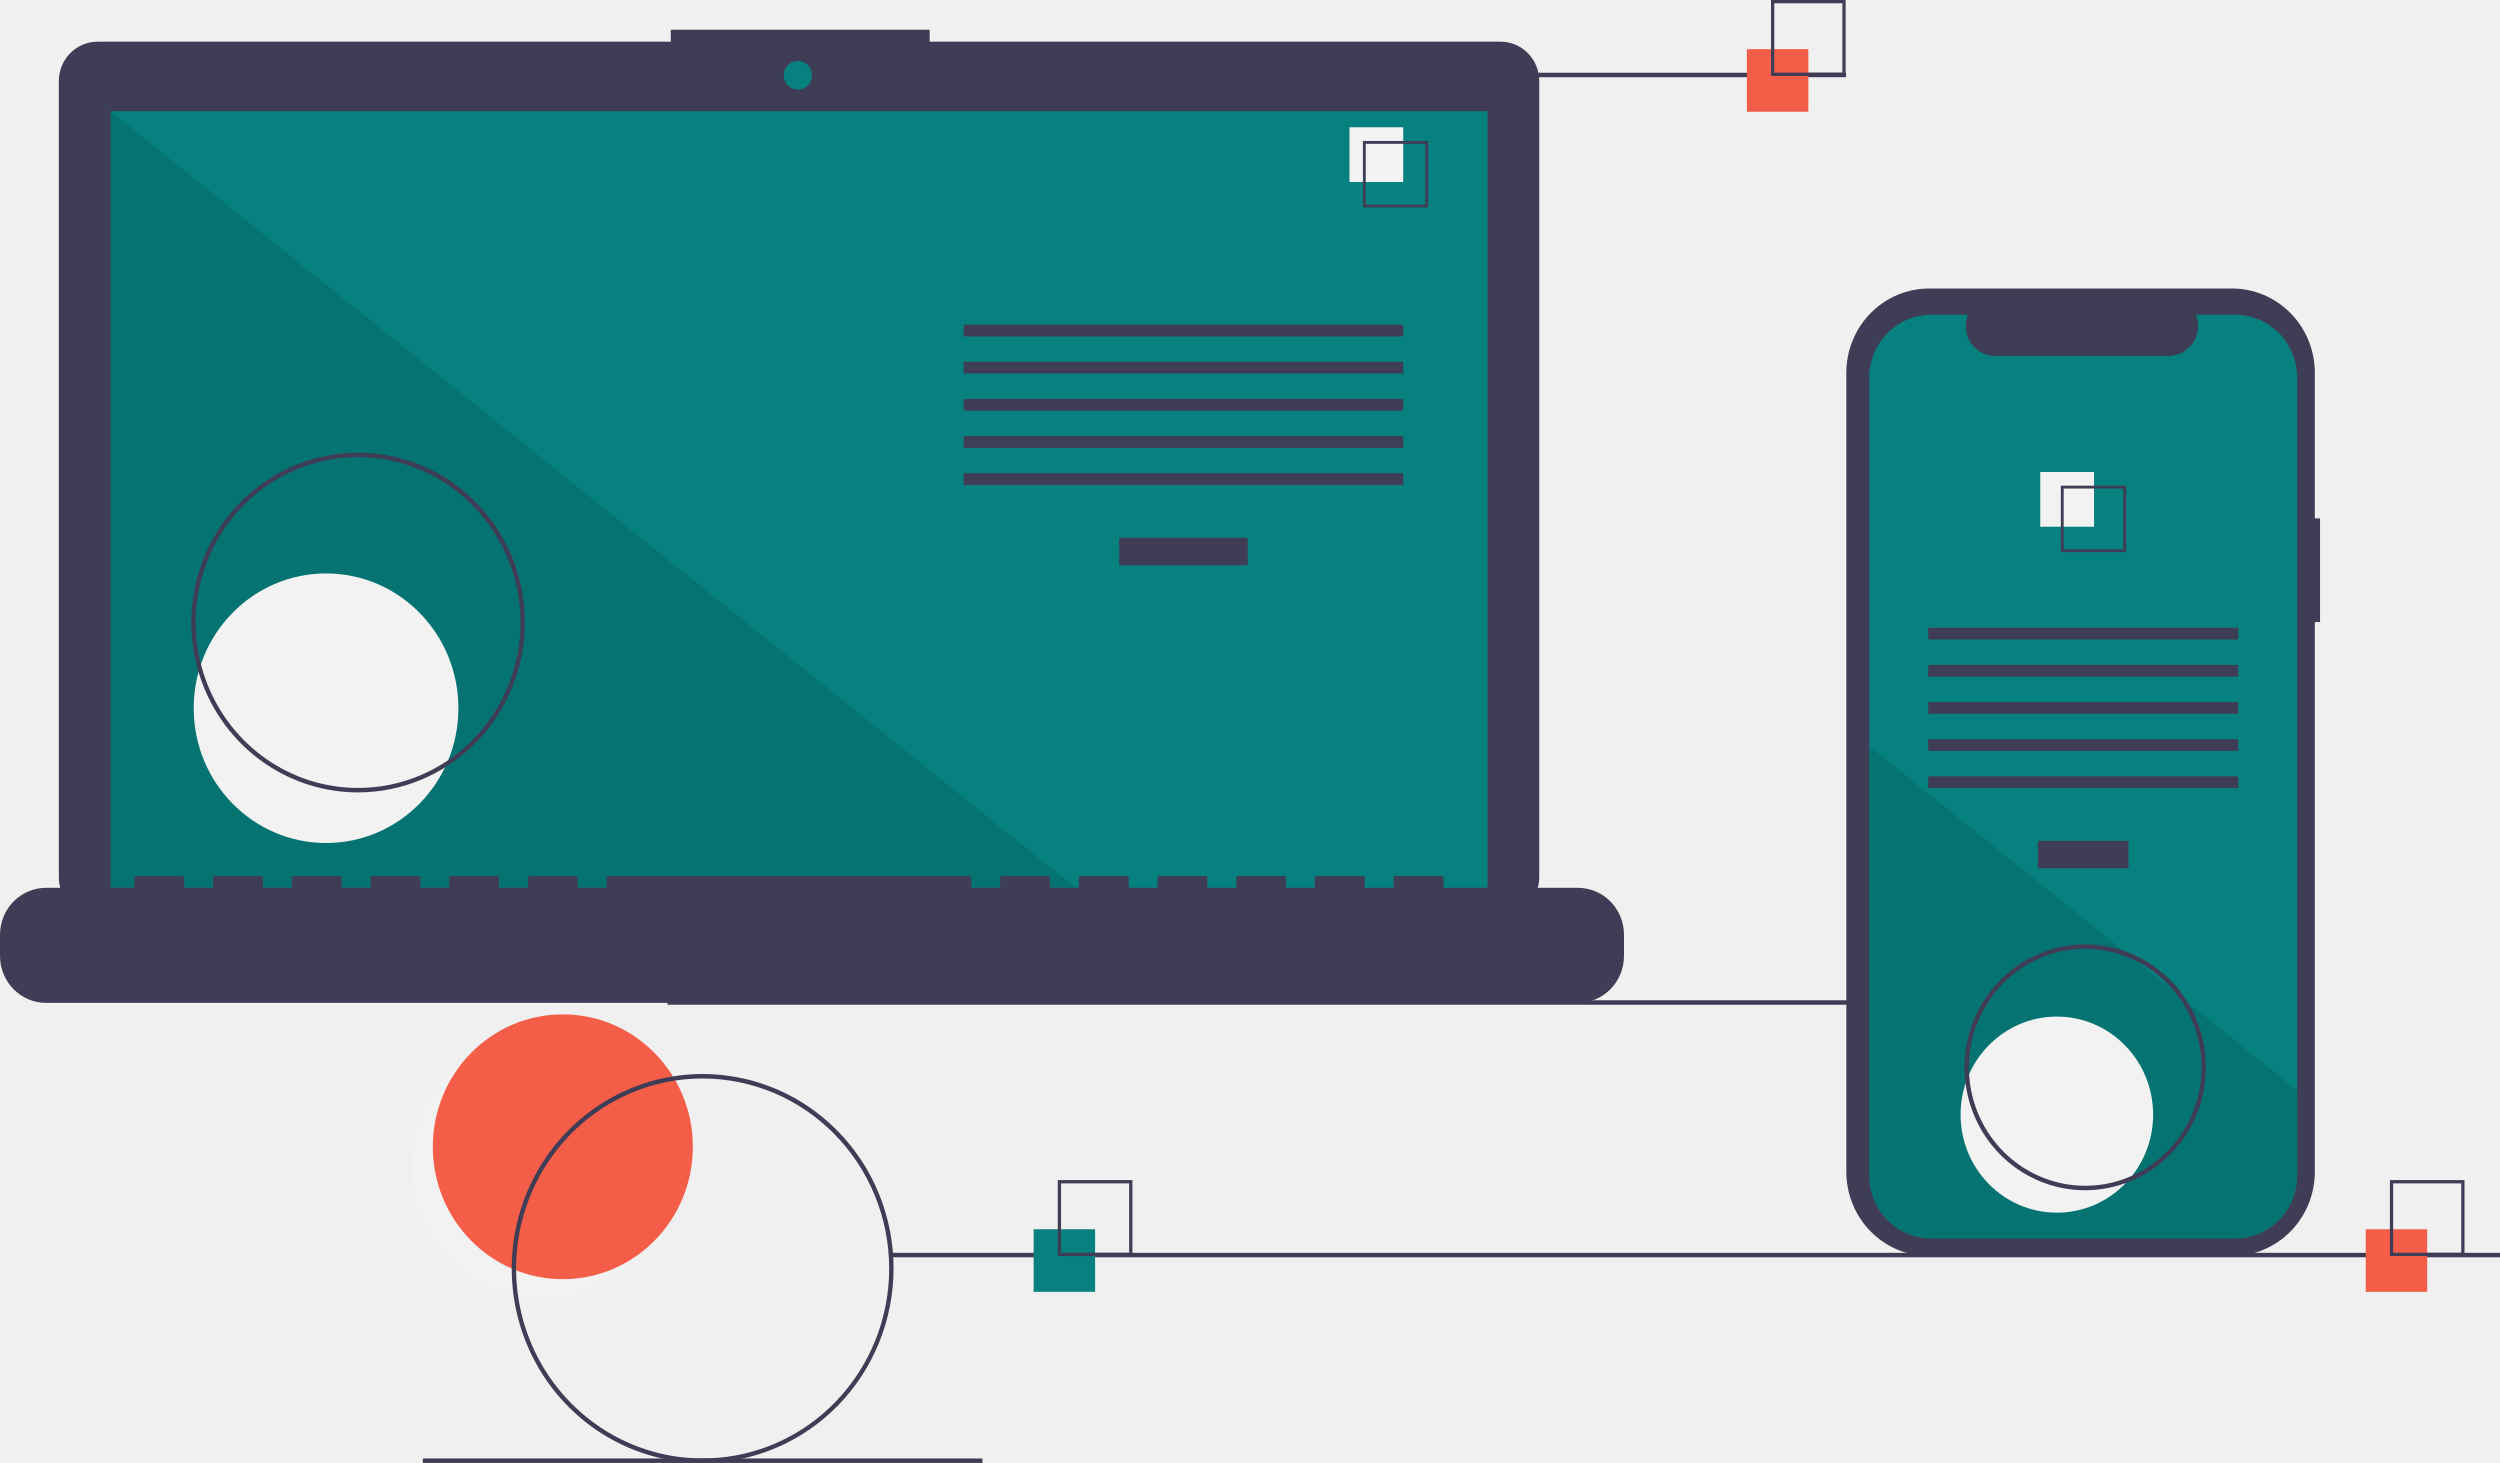
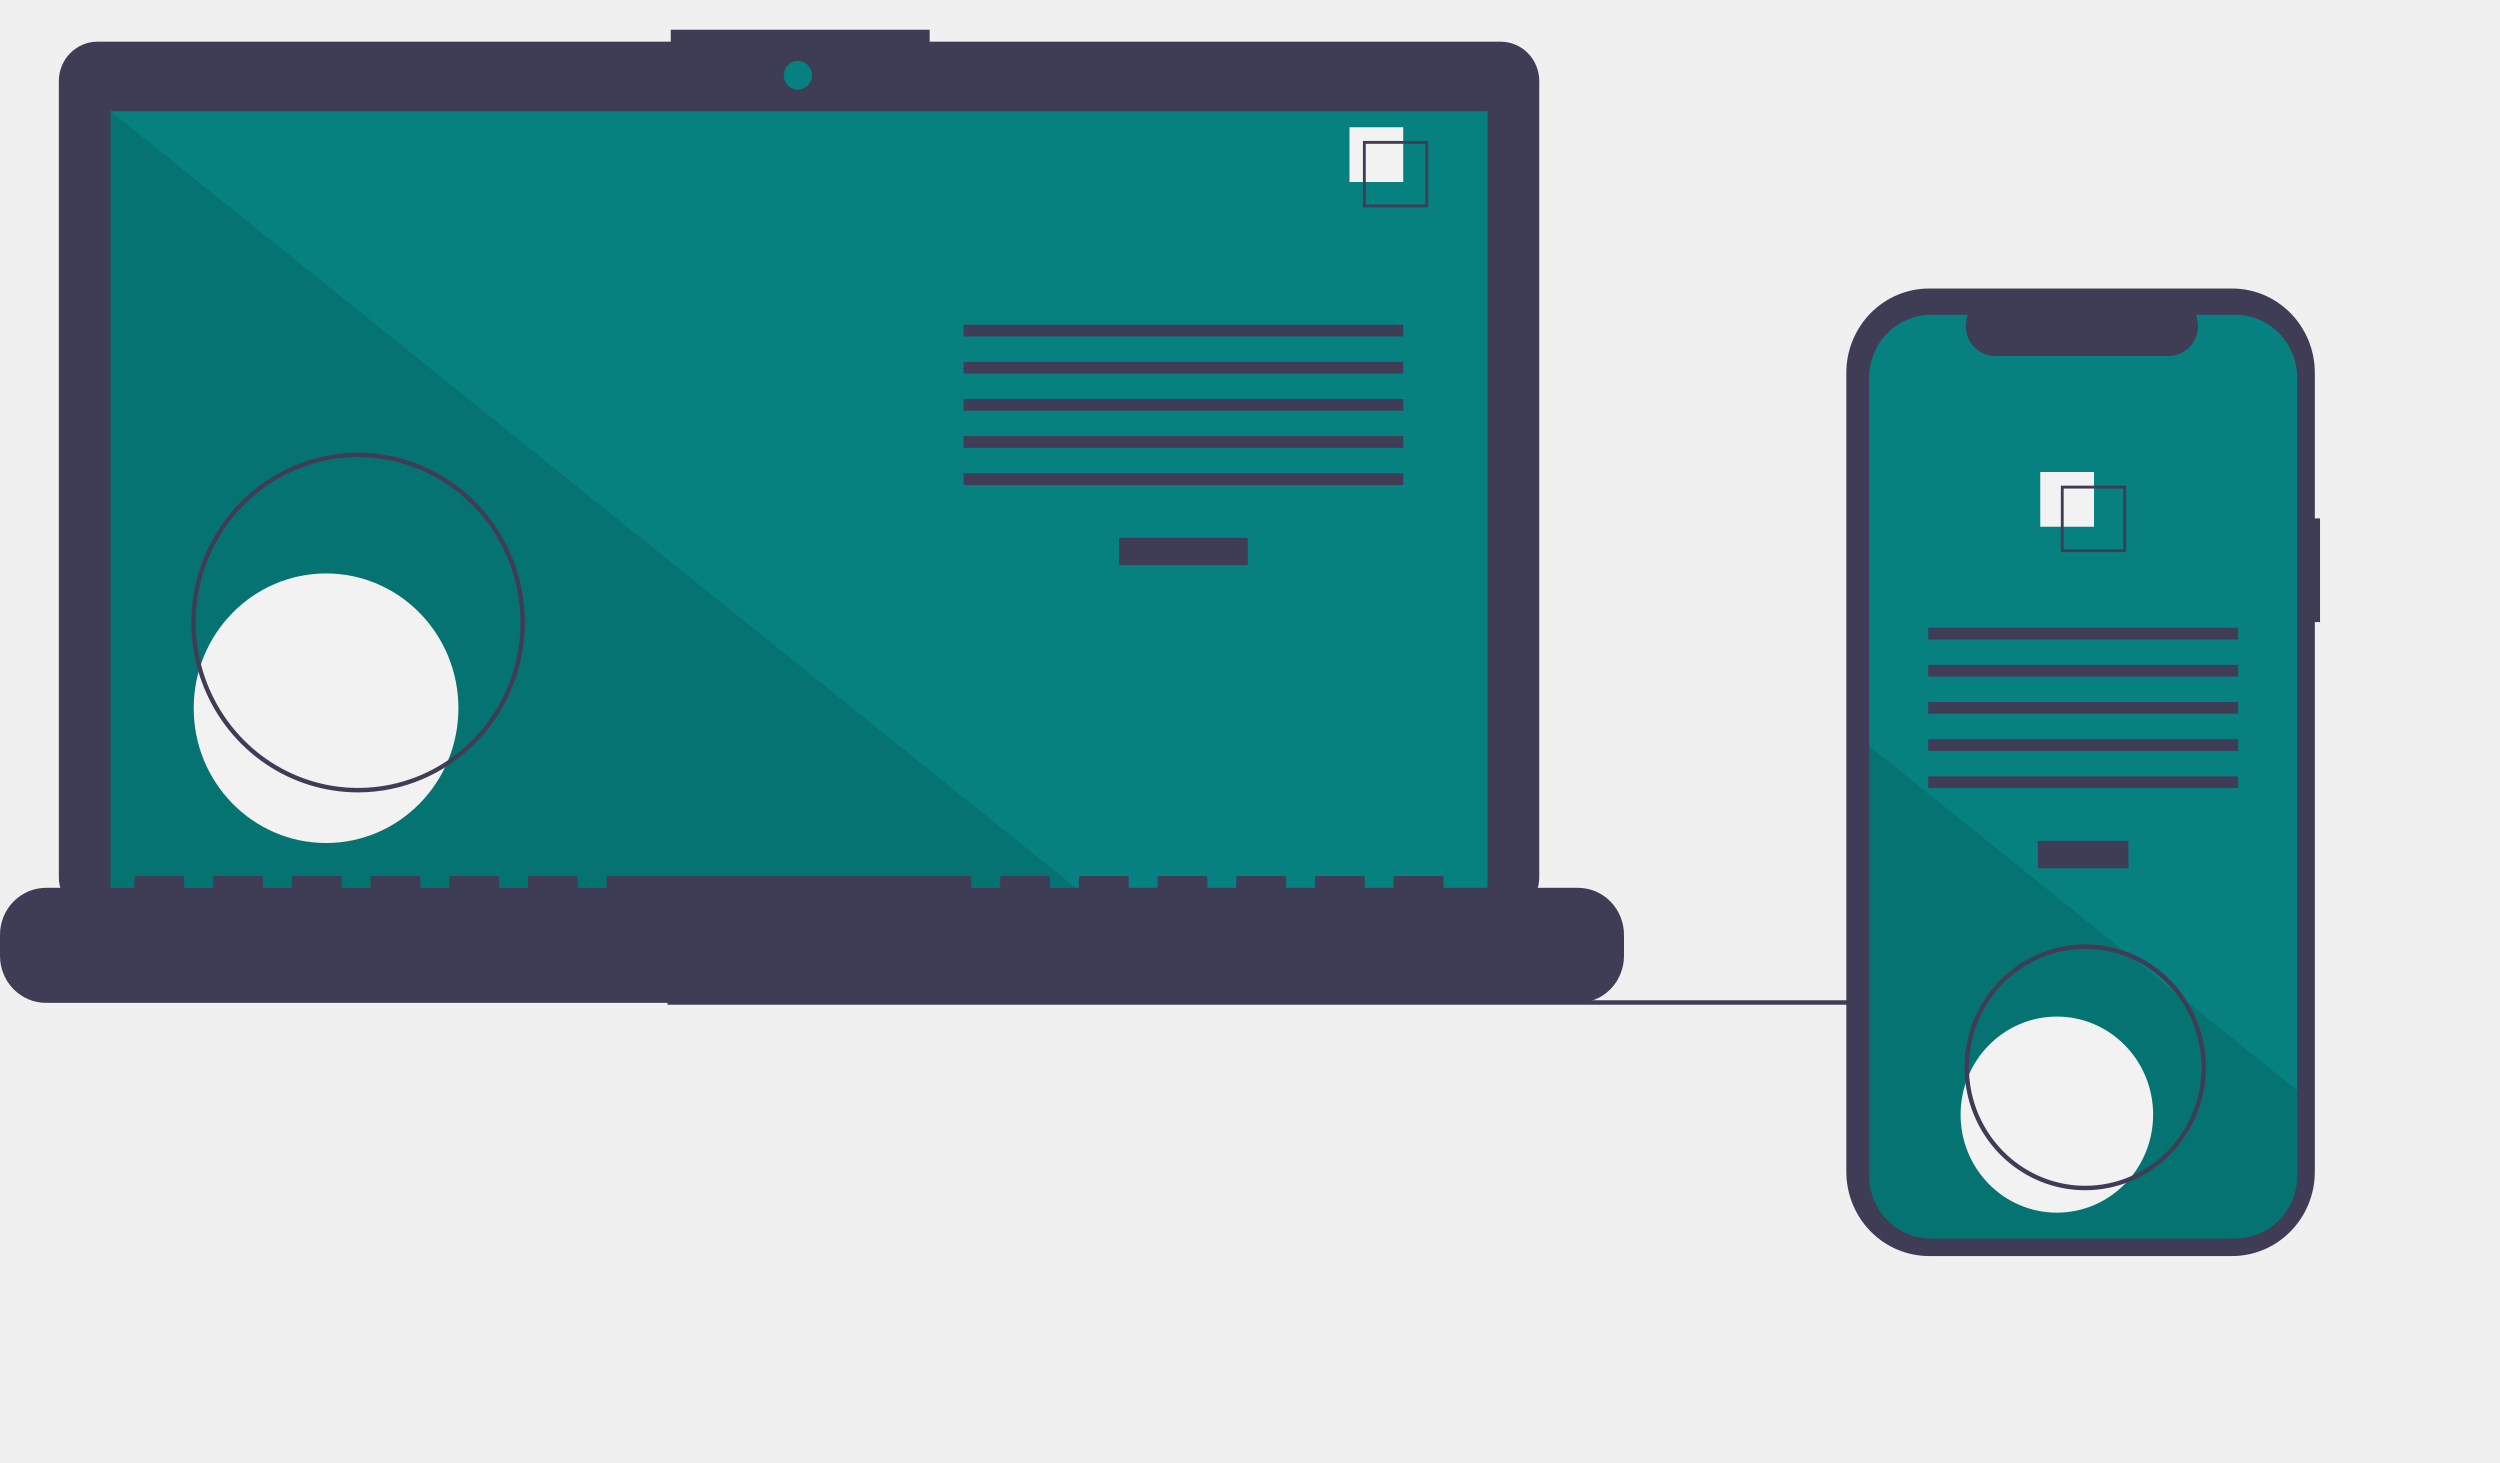
<svg xmlns="http://www.w3.org/2000/svg" width="728" height="426" viewBox="0 0 728 426" fill="none">
-   <g clip-path="url(#clip0_99_1298)">
-     <path d="M157.737 378.141C178.647 378.141 195.598 360.878 195.598 339.583C195.598 318.288 178.647 301.025 157.737 301.025C136.828 301.025 119.877 318.288 119.877 339.583C119.877 360.878 136.828 378.141 157.737 378.141Z" fill="#F2F2F2" />
-     <path d="M163.894 372.498C184.803 372.498 201.754 355.235 201.754 333.94C201.754 312.646 184.803 295.383 163.894 295.383C142.984 295.383 126.033 312.646 126.033 333.94C126.033 355.235 142.984 372.498 163.894 372.498Z" fill="#F45D48" />
-     <path d="M662.816 291.277H194.384V292.579H662.816V291.277Z" fill="#3F3D56" />
-     <path d="M436.986 12.139H270.721V8.65H195.331V12.139H28.381C26.904 12.139 25.441 12.436 24.077 13.011C22.712 13.587 21.473 14.431 20.428 15.494C19.384 16.558 18.556 17.82 17.99 19.21C17.425 20.6 17.134 22.089 17.134 23.593V255.455C17.134 258.493 18.319 261.406 20.428 263.554C22.537 265.702 25.398 266.909 28.381 266.909H436.986C439.968 266.909 442.829 265.702 444.938 263.554C447.047 261.406 448.232 258.493 448.232 255.455V23.593C448.232 22.089 447.941 20.6 447.376 19.21C446.811 17.82 445.982 16.558 444.938 15.494C443.894 14.431 442.654 13.587 441.289 13.011C439.925 12.436 438.462 12.139 436.986 12.139Z" fill="#3F3D56" />
-     <path d="M433.154 32.382H32.212V262.721H433.154V32.382Z" fill="#078080" />
-     <path d="M232.34 26.099C234.612 26.099 236.453 24.224 236.453 21.912C236.453 19.599 234.612 17.724 232.34 17.724C230.069 17.724 228.228 19.599 228.228 21.912C228.228 24.224 230.069 26.099 232.34 26.099Z" fill="#078080" />
-     <path opacity="0.1" d="M318.492 262.721H32.212V32.382L318.492 262.721Z" fill="black" />
-     <path d="M94.948 245.484C116.233 245.484 133.487 227.911 133.487 206.234C133.487 184.557 116.233 166.985 94.948 166.985C73.663 166.985 56.408 184.557 56.408 206.234C56.408 227.911 73.663 245.484 94.948 245.484Z" fill="#F2F2F2" />
-     <path d="M363.343 156.605H325.891V164.575H363.343V156.605Z" fill="#3F3D56" />
-     <path d="M408.621 94.553H280.613V97.969H408.621V94.553Z" fill="#3F3D56" />
-     <path d="M408.621 105.369H280.613V108.785H408.621V105.369Z" fill="#3F3D56" />
-     <path d="M408.621 116.186H280.613V119.601H408.621V116.186Z" fill="#3F3D56" />
-     <path d="M408.621 127.002H280.613V130.418H408.621V127.002Z" fill="#3F3D56" />
-     <path d="M408.621 137.819H280.613V141.234H408.621V137.819Z" fill="#3F3D56" />
-     <path d="M408.621 37.055H392.97V52.995H408.621V37.055Z" fill="#F2F2F2" />
-     <path d="M415.888 60.395H396.883V41.04H415.888V60.395ZM397.709 59.554H415.062V41.881H397.709V59.554Z" fill="#3F3D56" />
-     <path d="M459.49 258.533H420.36V255.661C420.36 255.587 420.346 255.513 420.318 255.444C420.29 255.375 420.249 255.312 420.197 255.259C420.145 255.206 420.083 255.164 420.015 255.136C419.947 255.107 419.875 255.092 419.801 255.092H406.386C406.312 255.092 406.239 255.107 406.172 255.136C406.104 255.164 406.042 255.206 405.99 255.259C405.938 255.312 405.897 255.375 405.869 255.444C405.841 255.513 405.827 255.587 405.827 255.661V258.533H397.442V255.661C397.442 255.587 397.427 255.513 397.399 255.444C397.371 255.375 397.33 255.312 397.278 255.259C397.226 255.206 397.164 255.164 397.097 255.136C397.029 255.107 396.956 255.092 396.883 255.092H383.467C383.394 255.092 383.321 255.107 383.253 255.136C383.185 255.164 383.124 255.206 383.072 255.259C383.02 255.312 382.979 255.375 382.951 255.444C382.922 255.513 382.908 255.587 382.908 255.661V258.533H374.523V255.661C374.523 255.587 374.509 255.513 374.481 255.444C374.453 255.375 374.411 255.312 374.359 255.259C374.308 255.206 374.246 255.164 374.178 255.136C374.11 255.107 374.038 255.092 373.964 255.092H360.548C360.475 255.092 360.402 255.107 360.335 255.136C360.267 255.164 360.205 255.206 360.153 255.259C360.101 255.312 360.06 255.375 360.032 255.444C360.004 255.513 359.989 255.587 359.989 255.661V258.533H351.605V255.661C351.605 255.587 351.59 255.513 351.562 255.444C351.534 255.375 351.493 255.312 351.441 255.259C351.389 255.206 351.327 255.164 351.259 255.136C351.192 255.107 351.119 255.092 351.046 255.092H337.63C337.556 255.092 337.484 255.107 337.416 255.136C337.348 255.164 337.286 255.206 337.235 255.259C337.183 255.312 337.141 255.375 337.113 255.444C337.085 255.513 337.071 255.587 337.071 255.661V258.533H328.686V255.661C328.686 255.587 328.672 255.513 328.643 255.444C328.615 255.375 328.574 255.312 328.522 255.259C328.47 255.206 328.409 255.164 328.341 255.136C328.273 255.107 328.2 255.092 328.127 255.092H314.711C314.638 255.092 314.565 255.107 314.497 255.136C314.43 255.164 314.368 255.206 314.316 255.259C314.264 255.312 314.223 255.375 314.195 255.444C314.167 255.513 314.152 255.587 314.152 255.661V258.533H305.767V255.661C305.767 255.587 305.753 255.513 305.725 255.444C305.697 255.375 305.656 255.312 305.604 255.259C305.552 255.206 305.49 255.164 305.422 255.136C305.355 255.107 305.282 255.092 305.208 255.092H291.793C291.719 255.092 291.647 255.107 291.579 255.136C291.511 255.164 291.449 255.206 291.397 255.259C291.345 255.312 291.304 255.375 291.276 255.444C291.248 255.513 291.234 255.587 291.234 255.661V258.533H282.849V255.661C282.849 255.587 282.834 255.513 282.806 255.444C282.778 255.375 282.737 255.312 282.685 255.259C282.633 255.206 282.572 255.164 282.504 255.136C282.436 255.107 282.363 255.092 282.29 255.092H177.2C177.126 255.092 177.054 255.107 176.986 255.136C176.918 255.164 176.856 255.206 176.804 255.259C176.753 255.312 176.711 255.375 176.683 255.444C176.655 255.513 176.641 255.587 176.641 255.661V258.533H168.256V255.661C168.256 255.587 168.241 255.513 168.213 255.444C168.185 255.375 168.144 255.312 168.092 255.259C168.04 255.206 167.979 255.164 167.911 255.136C167.843 255.107 167.77 255.092 167.697 255.092H154.281C154.208 255.092 154.135 255.107 154.067 255.136C153.999 255.164 153.938 255.206 153.886 255.259C153.834 255.312 153.793 255.375 153.765 255.444C153.737 255.513 153.722 255.587 153.722 255.661V258.533H145.337V255.661C145.337 255.587 145.323 255.513 145.295 255.444C145.267 255.375 145.226 255.312 145.174 255.259C145.122 255.206 145.06 255.164 144.992 255.136C144.924 255.107 144.852 255.092 144.778 255.092H131.363C131.289 255.092 131.216 255.107 131.149 255.136C131.081 255.164 131.019 255.206 130.967 255.259C130.915 255.312 130.874 255.375 130.846 255.444C130.818 255.513 130.804 255.587 130.804 255.661V258.533H122.419V255.661C122.419 255.587 122.404 255.513 122.376 255.444C122.348 255.375 122.307 255.312 122.255 255.259C122.203 255.206 122.142 255.164 122.074 255.136C122.006 255.107 121.933 255.092 121.86 255.092H108.444C108.371 255.092 108.298 255.107 108.23 255.136C108.162 255.164 108.101 255.206 108.049 255.259C107.997 255.312 107.956 255.375 107.928 255.444C107.899 255.513 107.885 255.587 107.885 255.661V258.533H99.5V255.661C99.5 255.587 99.486 255.513 99.458 255.444C99.43 255.375 99.388 255.312 99.337 255.259C99.285 255.206 99.223 255.164 99.155 255.136C99.087 255.107 99.015 255.092 98.941 255.092H85.525C85.452 255.092 85.379 255.107 85.311 255.136C85.244 255.164 85.182 255.206 85.13 255.259C85.078 255.312 85.037 255.375 85.009 255.444C84.981 255.513 84.966 255.587 84.966 255.661V258.533H76.582V255.661C76.582 255.587 76.567 255.513 76.539 255.444C76.511 255.375 76.47 255.312 76.418 255.259C76.366 255.206 76.304 255.164 76.237 255.136C76.169 255.107 76.096 255.092 76.023 255.092H62.607C62.533 255.092 62.461 255.107 62.393 255.136C62.325 255.164 62.264 255.206 62.212 255.259C62.16 255.312 62.118 255.375 62.09 255.444C62.062 255.513 62.048 255.587 62.048 255.661V258.533H53.663V255.661C53.663 255.587 53.649 255.513 53.62 255.444C53.592 255.375 53.551 255.312 53.499 255.259C53.447 255.206 53.386 255.164 53.318 255.136C53.25 255.107 53.177 255.092 53.104 255.092H39.688C39.615 255.092 39.542 255.107 39.474 255.136C39.407 255.164 39.345 255.206 39.293 255.259C39.241 255.312 39.2 255.375 39.172 255.444C39.144 255.513 39.129 255.587 39.129 255.661V258.533H13.416C9.858 258.533 6.445 259.972 3.929 262.534C1.413 265.097 3.38979e-06 268.572 0 272.196V278.374C1.01694e-05 281.997 1.413 285.472 3.929 288.035C6.445 290.597 9.858 292.036 13.416 292.036H459.49C463.048 292.036 466.46 290.597 468.976 288.035C471.492 285.472 472.905 281.997 472.905 278.374V272.196C472.905 268.572 471.492 265.097 468.976 262.534C466.46 259.972 463.048 258.533 459.49 258.533Z" fill="#3F3D56" />
-     <path d="M104.276 230.749C94.671 230.749 85.28 227.848 77.293 222.413C69.306 216.978 63.081 209.253 59.405 200.215C55.729 191.176 54.767 181.231 56.641 171.636C58.515 162.041 63.141 153.227 69.933 146.31C76.726 139.392 85.38 134.681 94.801 132.773C104.223 130.864 113.988 131.844 122.863 135.587C131.738 139.331 139.323 145.671 144.66 153.805C149.997 161.94 152.845 171.503 152.845 181.286C152.831 194.4 147.709 206.972 138.604 216.245C129.498 225.518 117.153 230.734 104.276 230.749ZM104.276 133.124C94.923 133.124 85.78 135.949 78.003 141.241C70.226 146.533 64.165 154.055 60.586 162.855C57.006 171.655 56.07 181.339 57.895 190.682C59.719 200.024 64.223 208.606 70.837 215.341C77.451 222.077 85.877 226.664 95.05 228.522C104.224 230.381 113.733 229.427 122.374 225.782C131.015 222.136 138.401 215.963 143.597 208.043C148.793 200.123 151.567 190.811 151.567 181.286C151.553 168.517 146.566 156.275 137.7 147.246C128.835 138.217 116.814 133.138 104.276 133.124Z" fill="#3F3D56" />
-     <path d="M537.56 21.18H374.599V22.482H537.56V21.18Z" fill="#3F3D56" />
-     <path d="M728 364.822H259.568V366.123H728V364.822Z" fill="#3F3D56" />
-     <path d="M286.089 424.698H123.129V426H286.089V424.698Z" fill="#3F3D56" />
-     <path d="M318.892 357.959H300.998V376.183H318.892V357.959Z" fill="#078080" />
-     <path d="M329.756 365.77H308.028V343.641H329.756V365.77ZM308.972 364.807H328.811V344.603H308.972V364.807Z" fill="#3F3D56" />
-     <path d="M526.587 14.318H508.693V32.542H526.587V14.318Z" fill="#F45D48" />
-     <path d="M537.45 22.128H515.722V0H537.45V22.128ZM516.667 21.166H536.506V0.962H516.667V21.166Z" fill="#3F3D56" />
-     <path d="M706.802 357.959H688.908V376.183H706.802V357.959Z" fill="#F45D48" />
-     <path d="M717.666 365.77H695.938V343.641H717.666V365.77ZM696.882 364.807H716.721V344.603H696.882V364.807Z" fill="#3F3D56" />
-     <path d="M675.597 150.967H674.077V108.557C674.077 105.334 673.454 102.142 672.243 99.164C671.031 96.186 669.256 93.48 667.018 91.201C664.78 88.922 662.123 87.114 659.199 85.88C656.275 84.647 653.141 84.012 649.976 84.012H561.751C558.586 84.012 555.452 84.647 552.528 85.88C549.604 87.114 546.947 88.922 544.709 91.201C542.471 93.48 540.695 96.186 539.484 99.164C538.273 102.142 537.65 105.334 537.65 108.557V341.219C537.65 344.442 538.273 347.634 539.484 350.612C540.695 353.59 542.471 356.296 544.709 358.575C546.947 360.854 549.604 362.662 552.528 363.896C555.452 365.129 558.586 365.764 561.751 365.764H649.976C653.141 365.764 656.275 365.129 659.199 363.896C662.123 362.662 664.78 360.854 667.018 358.575C669.256 356.296 671.031 353.59 672.243 350.612C673.454 347.634 674.077 344.442 674.077 341.219V181.154H675.597V150.967Z" fill="#3F3D56" />
-     <path d="M668.945 110V342.322C668.946 347.184 667.05 351.846 663.675 355.285C660.3 358.723 655.722 360.655 650.949 360.656H562.298C557.525 360.655 552.947 358.723 549.572 355.285C546.197 351.846 544.301 347.184 544.302 342.322V110C544.303 105.139 546.199 100.478 549.574 97.041C552.949 93.604 557.526 91.673 562.298 91.672H573.054C572.524 92.995 572.322 94.429 572.466 95.849C572.609 97.27 573.093 98.633 573.875 99.818C574.658 101.003 575.714 101.974 576.951 102.645C578.189 103.316 579.57 103.667 580.972 103.667H631.515C632.917 103.667 634.298 103.316 635.535 102.645C636.773 101.974 637.829 101.003 638.611 99.818C639.393 98.633 639.877 97.27 640.021 95.849C640.164 94.429 639.962 92.995 639.433 91.672H650.949C655.721 91.673 660.298 93.604 663.673 97.041C667.048 100.478 668.944 105.139 668.945 110Z" fill="#078080" />
-     <path d="M619.828 244.856H593.419V252.826H619.828V244.856Z" fill="#3F3D56" />
-     <path d="M651.754 182.803H561.493V186.219H651.754V182.803Z" fill="#3F3D56" />
-     <path d="M651.754 193.62H561.493V197.036H651.754V193.62Z" fill="#3F3D56" />
-     <path d="M651.754 204.436H561.493V207.852H651.754V204.436Z" fill="#3F3D56" />
-     <path d="M651.754 215.253H561.493V218.669H651.754V215.253Z" fill="#3F3D56" />
-     <path d="M651.754 226.069H561.493V229.485H651.754V226.069Z" fill="#3F3D56" />
-     <path d="M609.776 137.443H594.125V153.383H609.776V137.443Z" fill="#F2F2F2" />
-     <path d="M600.116 141.429V160.785H619.122V141.429H600.116ZM618.298 159.945H600.941V142.268H618.298V159.945Z" fill="#3F3D56" />
-     <path opacity="0.1" d="M668.945 317.512V342.322C668.946 347.184 667.05 351.847 663.675 355.285C660.3 358.723 655.722 360.655 650.949 360.656H562.298C557.525 360.655 552.947 358.723 549.572 355.285C546.197 351.847 544.301 347.184 544.302 342.322V217.225L618.989 277.317L620.267 278.345L634.161 289.52L635.458 290.568L668.945 317.512Z" fill="black" />
-     <path d="M598.955 353.127C614.437 353.127 626.989 340.344 626.989 324.576C626.989 308.808 614.437 296.025 598.955 296.025C583.472 296.025 570.92 308.808 570.92 324.576C570.92 340.344 583.472 353.127 598.955 353.127Z" fill="#F2F2F2" />
-     <path d="M204.609 426C193.613 426 182.863 422.679 173.72 416.457C164.577 410.236 157.451 401.392 153.243 391.046C149.035 380.699 147.934 369.315 150.079 358.331C152.224 347.347 157.52 337.258 165.295 329.339C173.071 321.42 182.977 316.027 193.762 313.843C204.547 311.658 215.726 312.779 225.886 317.065C236.045 321.35 244.728 328.608 250.837 337.919C256.947 347.231 260.207 358.178 260.207 369.377C260.191 384.389 254.328 398.782 243.905 409.397C233.482 420.012 219.35 425.983 204.609 426ZM204.609 314.056C193.866 314.056 183.363 317.301 174.43 323.38C165.497 329.458 158.535 338.098 154.424 348.207C150.312 358.316 149.237 369.439 151.333 380.17C153.429 390.901 158.602 400.758 166.199 408.495C173.796 416.232 183.475 421.501 194.012 423.635C204.549 425.77 215.471 424.674 225.397 420.487C235.322 416.3 243.806 409.21 249.775 400.112C255.743 391.015 258.929 380.319 258.929 369.377C258.913 354.71 253.185 340.649 243.001 330.278C232.818 319.907 219.011 314.073 204.609 314.056Z" fill="#3F3D56" />
-     <path d="M607.218 346.598C600.266 346.598 593.47 344.499 587.69 340.565C581.91 336.632 577.405 331.041 574.745 324.501C572.085 317.96 571.389 310.762 572.745 303.819C574.101 296.875 577.448 290.497 582.364 285.491C587.28 280.484 593.542 277.075 600.361 275.694C607.179 274.313 614.246 275.022 620.668 277.731C627.091 280.44 632.58 285.028 636.443 290.915C640.305 296.802 642.366 303.722 642.366 310.802C642.356 320.292 638.649 329.391 632.06 336.102C625.47 342.813 616.536 346.587 607.218 346.598ZM607.218 276.308C600.519 276.308 593.97 278.331 588.4 282.121C582.83 285.911 578.489 291.299 575.926 297.602C573.362 303.905 572.691 310.84 573.998 317.532C575.305 324.223 578.531 330.369 583.268 335.193C588.005 340.017 594.04 343.303 600.61 344.634C607.18 345.965 613.99 345.281 620.179 342.671C626.368 340.06 631.658 335.639 635.38 329.966C639.101 324.294 641.088 317.624 641.088 310.802C641.078 301.657 637.506 292.889 631.156 286.422C624.807 279.956 616.198 276.318 607.218 276.308Z" fill="#3F3D56" />
-   </g>
-   <defs>
-     <clipPath id="clip0_99_1298">
-       <rect width="728" height="426" fill="white" />
-     </clipPath>
-   </defs>
+   <path d="M662.816 291.277H194.384V292.579H662.816V291.277Z" fill="#3F3D56" />
+   <path d="M436.986 12.139H270.721V8.65H195.331V12.139H28.381C26.904 12.139 25.441 12.436 24.077 13.011C22.712 13.587 21.473 14.431 20.428 15.494C19.384 16.558 18.556 17.82 17.99 19.21C17.425 20.6 17.134 22.089 17.134 23.593V255.455C17.134 258.493 18.319 261.406 20.428 263.554C22.537 265.702 25.398 266.909 28.381 266.909H436.986C439.968 266.909 442.829 265.702 444.938 263.554C447.047 261.406 448.232 258.493 448.232 255.455V23.593C448.232 22.089 447.941 20.6 447.376 19.21C446.811 17.82 445.982 16.558 444.938 15.494C443.894 14.431 442.654 13.587 441.289 13.011C439.925 12.436 438.462 12.139 436.986 12.139V12.139Z" fill="#3F3D56" />
+   <path d="M433.154 32.382H32.212V262.721H433.154V32.382Z" fill="#078080" />
+   <path d="M232.34 26.099C234.612 26.099 236.453 24.224 236.453 21.912C236.453 19.599 234.612 17.724 232.34 17.724C230.069 17.724 228.228 19.599 228.228 21.912C228.228 24.224 230.069 26.099 232.34 26.099Z" fill="#078080" />
+   <path opacity="0.1" d="M318.492 262.721H32.212V32.382L318.492 262.721Z" fill="black" />
+   <path d="M94.948 245.484C116.233 245.484 133.487 227.911 133.487 206.234C133.487 184.557 116.233 166.985 94.948 166.985C73.663 166.985 56.408 184.557 56.408 206.234C56.408 227.911 73.663 245.484 94.948 245.484Z" fill="#F2F2F2" />
+   <path d="M363.343 156.605H325.891V164.575H363.343V156.605Z" fill="#3F3D56" />
+   <path d="M408.621 94.553H280.613V97.969H408.621V94.553Z" fill="#3F3D56" />
+   <path d="M408.621 105.369H280.613V108.785H408.621V105.369Z" fill="#3F3D56" />
+   <path d="M408.621 116.186H280.613V119.601H408.621V116.186Z" fill="#3F3D56" />
+   <path d="M408.621 127.002H280.613V130.418H408.621V127.002Z" fill="#3F3D56" />
+   <path d="M408.621 137.819H280.613V141.234H408.621V137.819Z" fill="#3F3D56" />
+   <path d="M408.621 37.055H392.97V52.995H408.621V37.055Z" fill="#F2F2F2" />
+   <path d="M415.888 60.395H396.883V41.04H415.888V60.395ZM397.709 59.554H415.062V41.881H397.709V59.554Z" fill="#3F3D56" />
+   <path d="M459.49 258.533H420.36V255.661C420.36 255.587 420.346 255.513 420.318 255.444C420.29 255.375 420.249 255.312 420.197 255.259C420.145 255.206 420.083 255.164 420.015 255.136C419.947 255.107 419.875 255.092 419.801 255.092H406.386C406.312 255.092 406.239 255.107 406.172 255.136C406.104 255.164 406.042 255.206 405.99 255.259C405.938 255.312 405.897 255.375 405.869 255.444C405.841 255.513 405.827 255.587 405.827 255.661V258.533H397.442V255.661C397.442 255.587 397.427 255.513 397.399 255.444C397.371 255.375 397.33 255.312 397.278 255.259C397.226 255.206 397.164 255.164 397.097 255.136C397.029 255.107 396.956 255.092 396.883 255.092H383.467C383.394 255.092 383.321 255.107 383.253 255.136C383.185 255.164 383.124 255.206 383.072 255.259C383.02 255.312 382.979 255.375 382.951 255.444C382.922 255.513 382.908 255.587 382.908 255.661V258.533H374.523V255.661C374.523 255.587 374.509 255.513 374.481 255.444C374.453 255.375 374.411 255.312 374.359 255.259C374.308 255.206 374.246 255.164 374.178 255.136C374.11 255.107 374.038 255.092 373.964 255.092H360.548C360.475 255.092 360.402 255.107 360.335 255.136C360.267 255.164 360.205 255.206 360.153 255.259C360.101 255.312 360.06 255.375 360.032 255.444C360.004 255.513 359.989 255.587 359.989 255.661V258.533H351.605V255.661C351.605 255.587 351.59 255.513 351.562 255.444C351.534 255.375 351.493 255.312 351.441 255.259C351.389 255.206 351.327 255.164 351.259 255.136C351.192 255.107 351.119 255.092 351.046 255.092H337.63C337.556 255.092 337.484 255.107 337.416 255.136C337.348 255.164 337.286 255.206 337.235 255.259C337.183 255.312 337.141 255.375 337.113 255.444C337.085 255.513 337.071 255.587 337.071 255.661V258.533H328.686V255.661C328.686 255.587 328.672 255.513 328.643 255.444C328.615 255.375 328.574 255.312 328.522 255.259C328.47 255.206 328.409 255.164 328.341 255.136C328.273 255.107 328.2 255.092 328.127 255.092H314.711C314.638 255.092 314.565 255.107 314.497 255.136C314.43 255.164 314.368 255.206 314.316 255.259C314.264 255.312 314.223 255.375 314.195 255.444C314.167 255.513 314.152 255.587 314.152 255.661V258.533H305.767V255.661C305.767 255.587 305.753 255.513 305.725 255.444C305.697 255.375 305.656 255.312 305.604 255.259C305.552 255.206 305.49 255.164 305.422 255.136C305.355 255.107 305.282 255.092 305.208 255.092H291.793C291.719 255.092 291.647 255.107 291.579 255.136C291.511 255.164 291.449 255.206 291.397 255.259C291.345 255.312 291.304 255.375 291.276 255.444C291.248 255.513 291.234 255.587 291.234 255.661V258.533H282.849V255.661C282.849 255.587 282.834 255.513 282.806 255.444C282.778 255.375 282.737 255.312 282.685 255.259C282.633 255.206 282.572 255.164 282.504 255.136C282.436 255.107 282.363 255.092 282.29 255.092H177.2C177.126 255.092 177.054 255.107 176.986 255.136C176.918 255.164 176.856 255.206 176.804 255.259C176.753 255.312 176.711 255.375 176.683 255.444C176.655 255.513 176.641 255.587 176.641 255.661V258.533H168.256V255.661C168.256 255.587 168.241 255.513 168.213 255.444C168.185 255.375 168.144 255.312 168.092 255.259C168.04 255.206 167.979 255.164 167.911 255.136C167.843 255.107 167.77 255.092 167.697 255.092H154.281C154.208 255.092 154.135 255.107 154.067 255.136C153.999 255.164 153.938 255.206 153.886 255.259C153.834 255.312 153.793 255.375 153.765 255.444C153.737 255.513 153.722 255.587 153.722 255.661V258.533H145.337V255.661C145.337 255.587 145.323 255.513 145.295 255.444C145.267 255.375 145.226 255.312 145.174 255.259C145.122 255.206 145.06 255.164 144.992 255.136C144.924 255.107 144.852 255.092 144.778 255.092H131.363C131.289 255.092 131.216 255.107 131.149 255.136C131.081 255.164 131.019 255.206 130.967 255.259C130.915 255.312 130.874 255.375 130.846 255.444C130.818 255.513 130.804 255.587 130.804 255.661V258.533H122.419V255.661C122.419 255.587 122.404 255.513 122.376 255.444C122.348 255.375 122.307 255.312 122.255 255.259C122.203 255.206 122.142 255.164 122.074 255.136C122.006 255.107 121.933 255.092 121.86 255.092H108.444C108.371 255.092 108.298 255.107 108.23 255.136C108.162 255.164 108.101 255.206 108.049 255.259C107.997 255.312 107.956 255.375 107.928 255.444C107.899 255.513 107.885 255.587 107.885 255.661V258.533H99.5V255.661C99.5 255.587 99.486 255.513 99.458 255.444C99.43 255.375 99.388 255.312 99.337 255.259C99.285 255.206 99.223 255.164 99.155 255.136C99.087 255.107 99.015 255.092 98.941 255.092H85.525C85.452 255.092 85.379 255.107 85.311 255.136C85.244 255.164 85.182 255.206 85.13 255.259C85.078 255.312 85.037 255.375 85.009 255.444C84.981 255.513 84.966 255.587 84.966 255.661V258.533H76.582V255.661C76.582 255.587 76.567 255.513 76.539 255.444C76.511 255.375 76.47 255.312 76.418 255.259C76.366 255.206 76.304 255.164 76.237 255.136C76.169 255.107 76.096 255.092 76.023 255.092H62.607C62.533 255.092 62.461 255.107 62.393 255.136C62.325 255.164 62.264 255.206 62.212 255.259C62.16 255.312 62.118 255.375 62.09 255.444C62.062 255.513 62.048 255.587 62.048 255.661V258.533H53.663V255.661C53.663 255.587 53.649 255.513 53.62 255.444C53.592 255.375 53.551 255.312 53.499 255.259C53.447 255.206 53.386 255.164 53.318 255.136C53.25 255.107 53.177 255.092 53.104 255.092H39.688C39.615 255.092 39.542 255.107 39.474 255.136C39.407 255.164 39.345 255.206 39.293 255.259C39.241 255.312 39.2 255.375 39.172 255.444C39.144 255.513 39.129 255.587 39.129 255.661V258.533H13.416C9.858 258.533 6.445 259.972 3.929 262.534C1.413 265.097 3.38979e-06 268.572 0 272.196V278.374C1.01694e-05 281.997 1.413 285.472 3.929 288.035C6.445 290.597 9.858 292.036 13.416 292.036H459.49C463.048 292.036 466.46 290.597 468.976 288.035C471.492 285.472 472.905 281.997 472.905 278.374V272.196C472.905 268.572 471.492 265.097 468.976 262.534C466.46 259.972 463.048 258.533 459.49 258.533Z" fill="#3F3D56" />
+   <path d="M104.276 230.749C94.671 230.749 85.28 227.848 77.293 222.413C69.306 216.978 63.081 209.253 59.405 200.215C55.729 191.176 54.767 181.231 56.641 171.636C58.515 162.041 63.141 153.227 69.933 146.31C76.726 139.392 85.38 134.681 94.801 132.773C104.223 130.864 113.988 131.844 122.863 135.587C131.738 139.331 139.323 145.671 144.66 153.805C149.997 161.94 152.845 171.503 152.845 181.286C152.831 194.4 147.709 206.972 138.604 216.245C129.498 225.518 117.153 230.734 104.276 230.749ZM104.276 133.124C94.923 133.124 85.78 135.949 78.003 141.241C70.226 146.533 64.165 154.055 60.586 162.855C57.006 171.655 56.07 181.339 57.895 190.682C59.719 200.024 64.223 208.606 70.837 215.341C77.451 222.077 85.877 226.664 95.05 228.522C104.224 230.381 113.733 229.427 122.374 225.782C131.015 222.136 138.401 215.963 143.597 208.043C148.793 200.123 151.567 190.811 151.567 181.286C151.553 168.517 146.566 156.275 137.7 147.246C128.835 138.217 116.814 133.138 104.276 133.124V133.124Z" fill="#3F3D56" />
+   <path d="M675.597 150.967H674.077V108.557C674.077 105.334 673.454 102.142 672.243 99.164C671.031 96.186 669.256 93.48 667.018 91.201C664.78 88.922 662.123 87.114 659.199 85.88C656.275 84.647 653.141 84.012 649.976 84.012H561.751C558.586 84.012 555.452 84.647 552.528 85.88C549.604 87.114 546.947 88.922 544.709 91.201C542.471 93.48 540.695 96.186 539.484 99.164C538.273 102.142 537.65 105.334 537.65 108.557V341.219C537.65 344.442 538.273 347.634 539.484 350.612C540.695 353.59 542.471 356.296 544.709 358.575C546.947 360.854 549.604 362.662 552.528 363.896C555.452 365.129 558.586 365.764 561.751 365.764H649.976C653.141 365.764 656.275 365.129 659.199 363.896C662.123 362.662 664.78 360.854 667.018 358.575C669.256 356.296 671.031 353.59 672.243 350.612C673.454 347.634 674.077 344.442 674.077 341.219V181.154H675.597V150.967Z" fill="#3F3D56" />
+   <path d="M668.945 110V342.322C668.946 347.184 667.05 351.847 663.675 355.285C660.3 358.723 655.722 360.655 650.949 360.656H562.298C557.525 360.655 552.947 358.723 549.572 355.285C546.197 351.847 544.301 347.184 544.302 342.322V110C544.303 105.139 546.199 100.478 549.574 97.041C552.949 93.604 557.526 91.673 562.298 91.672H573.054C572.524 92.995 572.322 94.429 572.466 95.849C572.609 97.27 573.093 98.633 573.875 99.818C574.658 101.003 575.714 101.974 576.951 102.645C578.189 103.316 579.57 103.667 580.972 103.667H631.515C632.917 103.667 634.298 103.316 635.535 102.645C636.773 101.974 637.829 101.003 638.611 99.818C639.393 98.633 639.877 97.27 640.021 95.849C640.164 94.429 639.962 92.995 639.433 91.672H650.949C655.721 91.673 660.298 93.604 663.673 97.041C667.048 100.478 668.944 105.139 668.945 110V110Z" fill="#078080" />
+   <path d="M619.828 244.856H593.419V252.826H619.828V244.856Z" fill="#3F3D56" />
+   <path d="M651.754 182.803H561.493V186.219H651.754V182.803Z" fill="#3F3D56" />
+   <path d="M651.754 193.62H561.493V197.036H651.754V193.62Z" fill="#3F3D56" />
+   <path d="M651.754 204.436H561.493V207.852H651.754V204.436Z" fill="#3F3D56" />
+   <path d="M651.754 215.253H561.493V218.669H651.754V215.253Z" fill="#3F3D56" />
+   <path d="M651.754 226.069H561.493V229.485H651.754V226.069Z" fill="#3F3D56" />
+   <path d="M609.776 137.443H594.125V153.383H609.776V137.443Z" fill="#F2F2F2" />
+   <path d="M600.116 141.429V160.785H619.122V141.429H600.116ZM618.298 159.945H600.941V142.268H618.298V159.945Z" fill="#3F3D56" />
+   <path opacity="0.1" d="M668.945 317.512V342.322C668.946 347.184 667.05 351.847 663.675 355.285C660.3 358.723 655.722 360.655 650.949 360.656H562.298C557.525 360.655 552.947 358.723 549.572 355.285C546.197 351.847 544.301 347.184 544.302 342.322V217.225L618.989 277.317L620.267 278.345L634.161 289.52L635.458 290.568L668.945 317.512Z" fill="black" />
+   <path d="M598.955 353.127C614.437 353.127 626.989 340.344 626.989 324.576C626.989 308.808 614.437 296.025 598.955 296.025C583.472 296.025 570.92 308.808 570.92 324.576C570.92 340.344 583.472 353.127 598.955 353.127Z" fill="#F2F2F2" />
+   <path d="M607.218 346.598C600.266 346.598 593.47 344.499 587.69 340.565C581.91 336.632 577.405 331.041 574.745 324.501C572.085 317.96 571.389 310.762 572.745 303.819C574.101 296.875 577.448 290.497 582.364 285.491C587.28 280.484 593.542 277.075 600.361 275.694C607.179 274.313 614.246 275.022 620.668 277.731C627.091 280.44 632.58 285.028 636.443 290.915C640.305 296.802 642.366 303.722 642.366 310.802C642.356 320.292 638.649 329.391 632.06 336.102C625.47 342.813 616.536 346.587 607.218 346.598V346.598ZM607.218 276.308C600.519 276.308 593.97 278.331 588.4 282.121C582.83 285.911 578.489 291.299 575.926 297.602C573.362 303.905 572.691 310.84 573.998 317.532C575.305 324.223 578.531 330.369 583.268 335.193C588.005 340.017 594.04 343.303 600.61 344.634C607.18 345.965 613.99 345.281 620.179 342.671C626.368 340.06 631.658 335.639 635.38 329.966C639.101 324.294 641.088 317.624 641.088 310.802C641.078 301.657 637.506 292.889 631.156 286.422C624.807 279.956 616.198 276.318 607.218 276.308Z" fill="#3F3D56" />
</svg>
